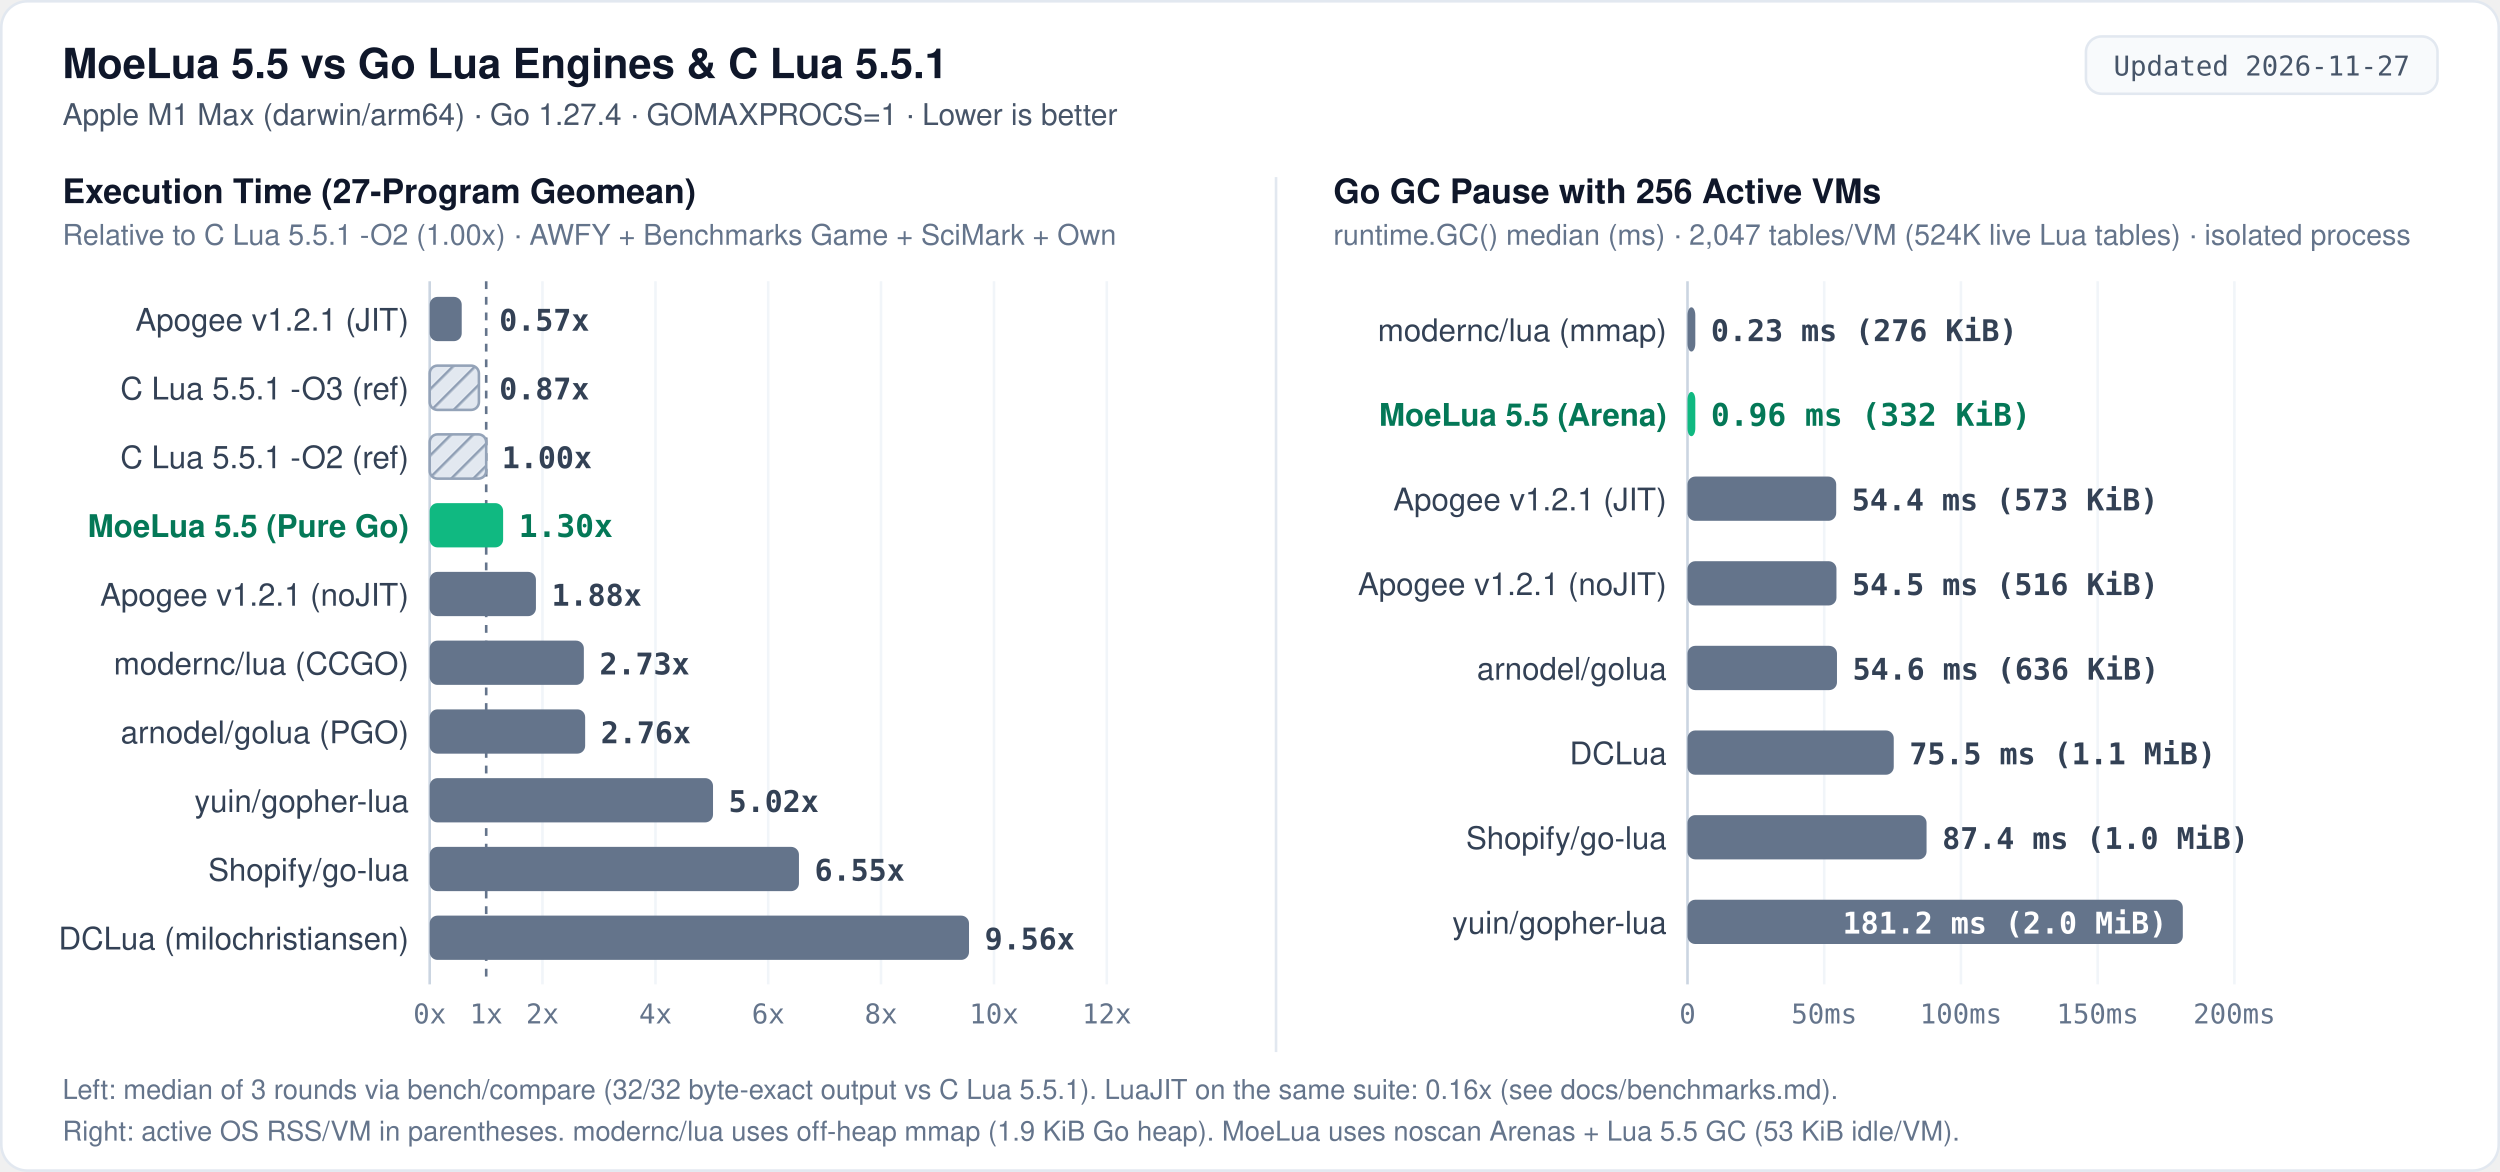
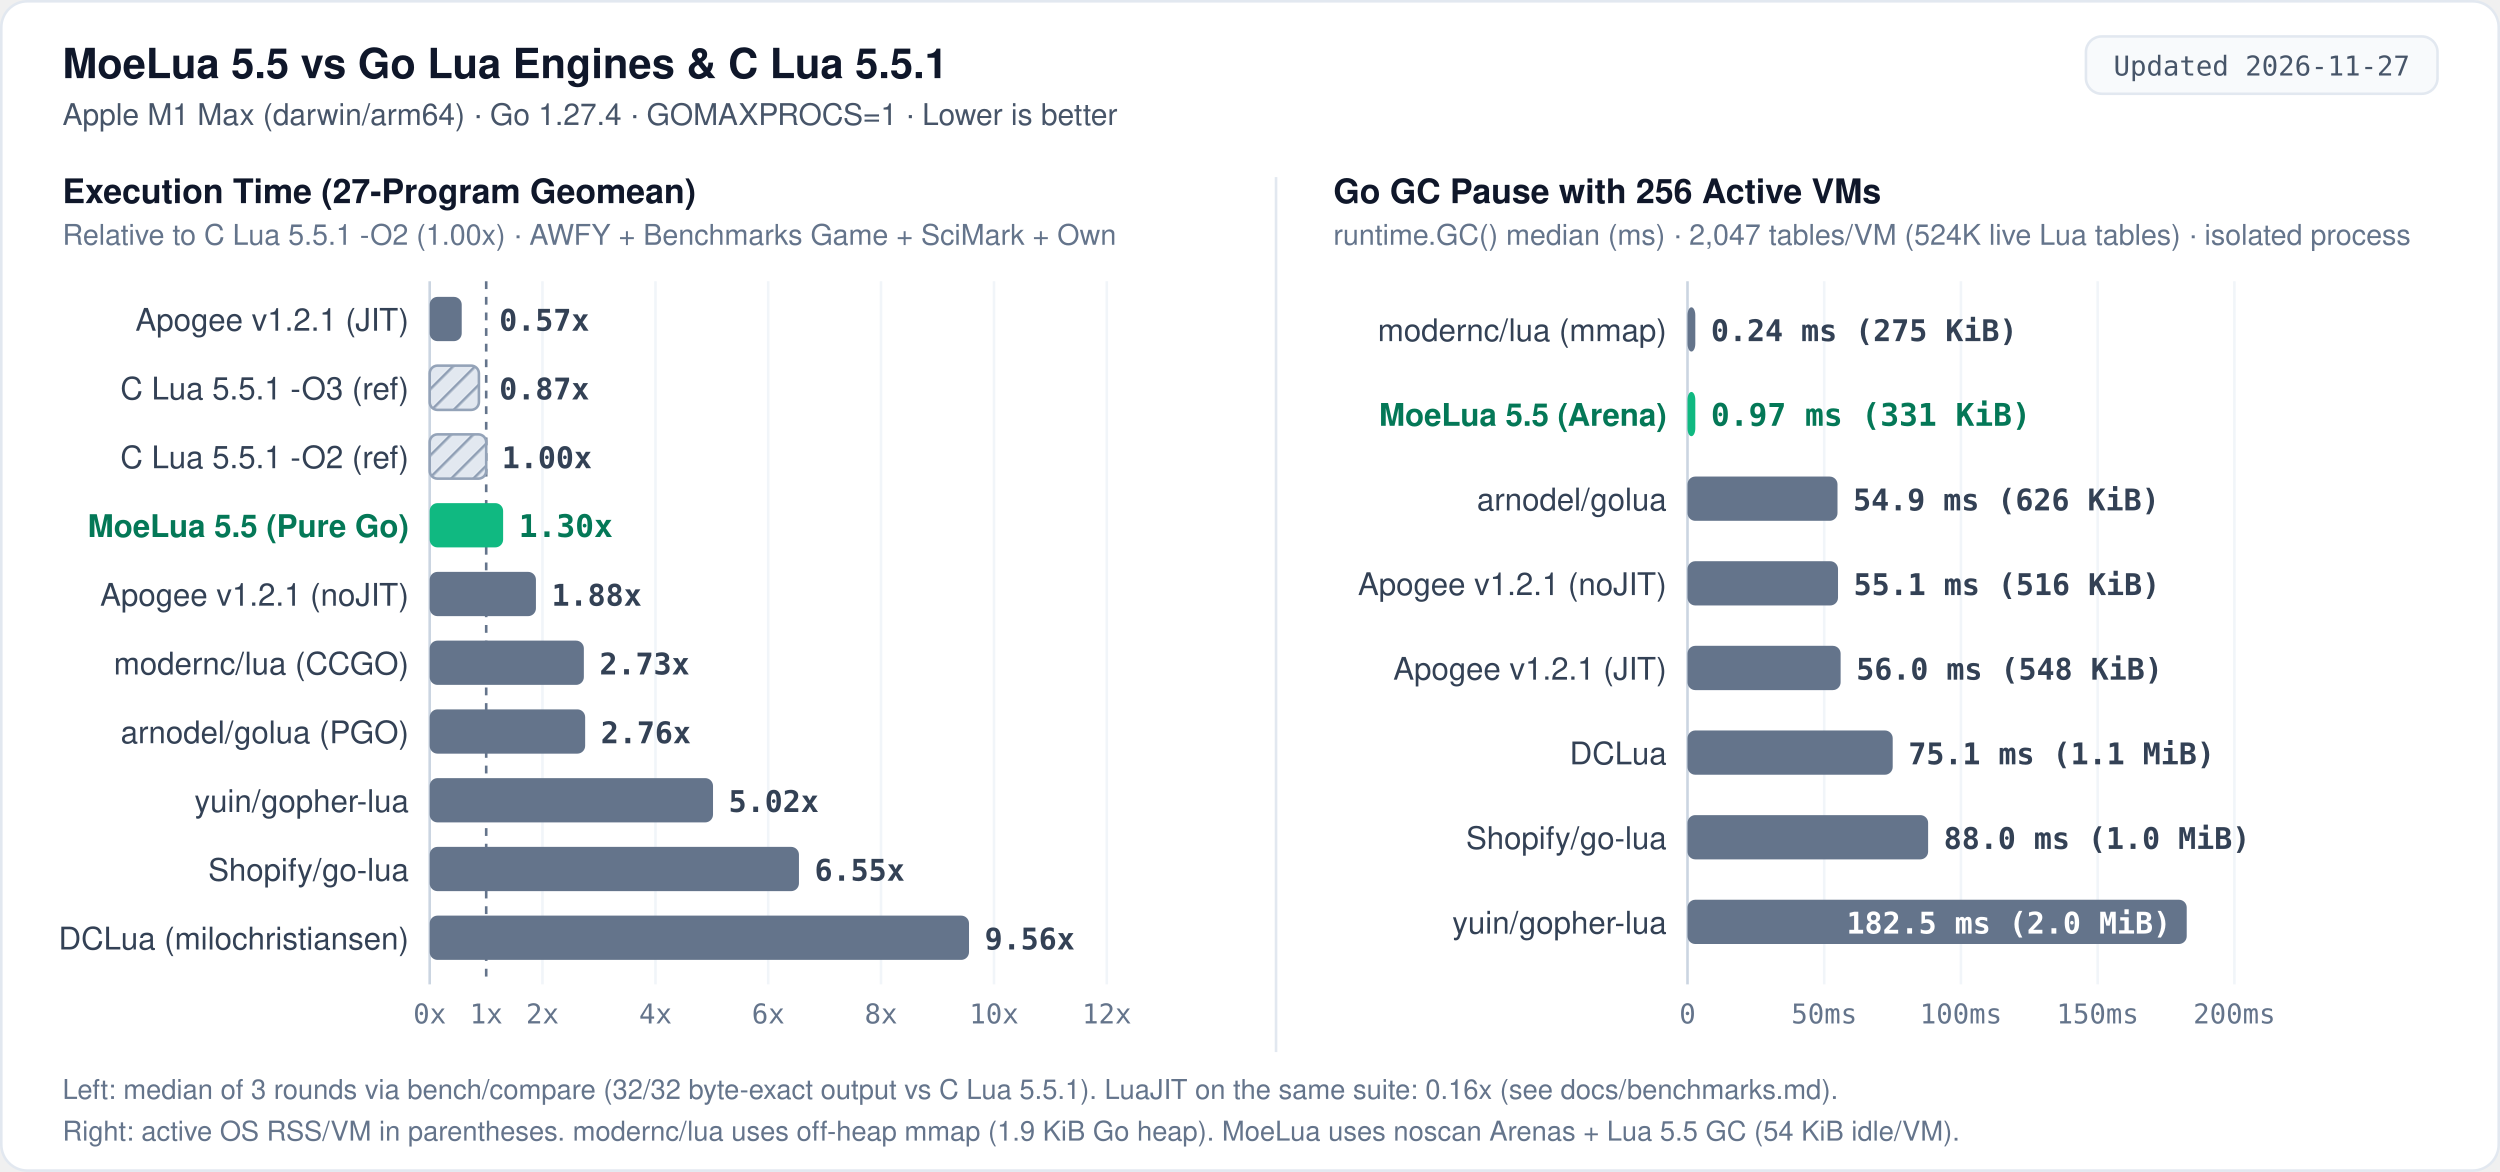
<svg xmlns="http://www.w3.org/2000/svg" width="960" height="450" viewBox="0 0 960 450" role="img" aria-label="MoeLua 5.5 cross-engine benchmark: 27-program execution time relative to C Lua 5.5.1 -O2 and 256-VM Go GC pause">
  <defs>
    <pattern id="hatch" width="6" height="6" patternUnits="userSpaceOnUse" patternTransform="rotate(45)">
      <rect width="6" height="6" fill="#e2e8f0" />
      <line x1="0" y1="0" x2="0" y2="6" stroke="#94a3b8" stroke-width="2" />
    </pattern>
    <style>
      .bg { fill: #ffffff; }
      .border { fill: none; stroke: #e2e8f0; stroke-width: 1; }
      .badge-bg { fill: #f8fafc; stroke: #e2e8f0; stroke-width: 1; }
      .badge-txt { font: 500 10.5px ui-monospace, SFMono-Regular, Menlo, Consolas, monospace; fill: #475569; text-anchor: middle; }
      .title { font: 700 16px -apple-system, BlinkMacSystemFont, "Segoe UI", Helvetica, Arial, sans-serif; fill: #0f172a; }
      .subtitle { font: 400 11.5px -apple-system, BlinkMacSystemFont, "Segoe UI", Helvetica, Arial, sans-serif; fill: #475569; }
      .panel-title { font: 700 13px -apple-system, BlinkMacSystemFont, "Segoe UI", Helvetica, Arial, sans-serif; fill: #0f172a; }
      .panel-sub { font: 400 11px -apple-system, BlinkMacSystemFont, "Segoe UI", Helvetica, Arial, sans-serif; fill: #64748b; }
      .label { font: 500 12px -apple-system, BlinkMacSystemFont, "Segoe UI", Helvetica, Arial, sans-serif; fill: #334155; text-anchor: end; }
      .label-hi { font: 700 12px -apple-system, BlinkMacSystemFont, "Segoe UI", Helvetica, Arial, sans-serif; fill: #047857; text-anchor: end; }
      .val { font: 600 11.5px ui-monospace, SFMono-Regular, Menlo, Consolas, monospace; fill: #334155; }
      .val-hi { font: 700 12px ui-monospace, SFMono-Regular, Menlo, Consolas, monospace; fill: #047857; }
      .end-lbl { font: 500 10.5px -apple-system, BlinkMacSystemFont, "Segoe UI", Helvetica, Arial, sans-serif; fill: #475569; }
      .end-lbl-hi { font: 700 11px -apple-system, BlinkMacSystemFont, "Segoe UI", Helvetica, Arial, sans-serif; fill: #047857; }
      .grid { stroke: #f1f5f9; stroke-width: 1; }
      .axis { stroke: #cbd5e1; stroke-width: 1; }
      .refline { stroke: #64748b; stroke-width: 1; stroke-dasharray: 3 3; }
      .leader { stroke: #cbd5e1; stroke-width: 1; fill: none; }
      .tick { font: 400 10.5px ui-monospace, SFMono-Regular, Menlo, Consolas, monospace; fill: #64748b; text-anchor: middle; }
      .tick-y { font: 400 10.5px ui-monospace, SFMono-Regular, Menlo, Consolas, monospace; fill: #64748b; text-anchor: end; }
      .foot { font: 400 10.5px -apple-system, BlinkMacSystemFont, "Segoe UI", Helvetica, Arial, sans-serif; fill: #64748b; }
      .bar-moe { fill: #10b981; }
      .bar-other { fill: #64748b; }
      .bar-ref { fill: url(#hatch); stroke: #94a3b8; stroke-width: 1; }
    </style>
  </defs>
  <rect x="0.5" y="0.5" width="959" height="449" rx="10" class="bg" />
  <rect x="0.5" y="0.5" width="959" height="449" rx="10" class="border" />
  <text x="24" y="30" class="title">MoeLua 5.5 vs Go Lua Engines &amp; C Lua 5.5.1</text>
  <text x="24" y="48" class="subtitle">Apple M1 Max (darwin/arm64) · Go 1.27.4 · GOMAXPROCS=1 · Lower is better</text>
  <rect x="801.0" y="14" width="135.0" height="22" rx="6" class="badge-bg" />
  <text x="868.5" y="29" class="badge-txt">Updated 2026-11-27</text>
  <line x1="490" y1="68" x2="490" y2="404" stroke="#e2e8f0" stroke-width="1" />
  <text x="24" y="78" class="panel-title">Execution Time (27-Program Geomean)</text>
  <text x="24" y="94" class="panel-sub">Relative to C Lua 5.5.1 -O2 (1.00x) · AWFY + Benchmarks Game + SciMark + Own</text>
  <line x1="165.0" y1="108.0" x2="165.0" y2="378.0" class="axis" />
  <line x1="186.7" y1="108.0" x2="186.7" y2="378.0" class="refline" />
  <text x="165.0" y="393" class="tick">0x</text>
  <text x="186.7" y="393" class="tick">1x</text>
  <line x1="208.3" y1="108.0" x2="208.3" y2="378.0" class="grid" />
  <text x="208.3" y="393" class="tick">2x</text>
  <line x1="251.7" y1="108.0" x2="251.7" y2="378.0" class="grid" />
  <text x="251.7" y="393" class="tick">4x</text>
  <line x1="295.0" y1="108.0" x2="295.0" y2="378.0" class="grid" />
  <text x="295.0" y="393" class="tick">6x</text>
  <line x1="338.3" y1="108.0" x2="338.3" y2="378.0" class="grid" />
  <text x="338.3" y="393" class="tick">8x</text>
  <line x1="381.7" y1="108.0" x2="381.7" y2="378.0" class="grid" />
  <text x="381.7" y="393" class="tick">10x</text>
  <line x1="425.0" y1="108.0" x2="425.0" y2="378.0" class="grid" />
  <text x="425.0" y="393" class="tick">12x</text>
  <text x="157" y="127.0" class="label">Apogee v1.2.1 (JIT)</text>
  <rect x="165.0" y="114.0" width="12.3" height="17.0" rx="3" class="bar-other" />
  <text x="191.7" y="127.0" class="val">0.57x</text>
  <text x="157" y="153.4" class="label">C Lua 5.5.1 -O3 (ref)</text>
  <rect x="165.0" y="140.4" width="18.9" height="17.0" rx="3" class="bar-ref" />
  <text x="191.7" y="153.4" class="val">0.87x</text>
  <text x="157" y="179.8" class="label">C Lua 5.5.1 -O2 (ref)</text>
  <rect x="165.0" y="166.8" width="21.7" height="17.0" rx="3" class="bar-ref" />
  <text x="192.7" y="179.8" class="val">1.00x</text>
  <text x="157" y="206.2" class="label-hi">MoeLua 5.5 (Pure Go)</text>
  <rect x="165.0" y="193.2" width="28.2" height="17.0" rx="3" class="bar-moe" />
  <text x="199.2" y="206.2" class="val-hi">1.30x</text>
  <text x="157" y="232.6" class="label">Apogee v1.2.1 (noJIT)</text>
  <rect x="165.0" y="219.6" width="40.8" height="17.0" rx="3" class="bar-other" />
  <text x="211.8" y="232.6" class="val">1.88x</text>
  <text x="157" y="259.0" class="label">modernc/lua (CCGO)</text>
  <rect x="165.0" y="246.0" width="59.2" height="17.0" rx="3" class="bar-other" />
  <text x="230.2" y="259.0" class="val">2.73x</text>
  <text x="157" y="285.4" class="label">arnodel/golua (PGO)</text>
  <rect x="165.0" y="272.4" width="59.7" height="17.0" rx="3" class="bar-other" />
  <text x="230.7" y="285.4" class="val">2.76x</text>
  <text x="157" y="311.8" class="label">yuin/gopher-lua</text>
  <rect x="165.0" y="298.8" width="108.8" height="17.0" rx="3" class="bar-other" />
  <text x="279.8" y="311.8" class="val">5.02x</text>
  <text x="157" y="338.2" class="label">Shopify/go-lua</text>
  <rect x="165.0" y="325.2" width="141.8" height="17.0" rx="3" class="bar-other" />
  <text x="312.8" y="338.2" class="val">6.55x</text>
  <text x="157" y="364.6" class="label">DCLua (milochristiansen)</text>
  <rect x="165.0" y="351.6" width="207.1" height="17.0" rx="3" class="bar-other" />
  <text x="378.1" y="364.6" class="val">9.56x</text>
  <text x="512" y="78" class="panel-title">Go GC Pause with 256 Active VMs</text>
  <text x="512" y="94" class="panel-sub">runtime.GC() median (ms) · 2,047 tables/VM (524K live Lua tables) · isolated process</text>
  <line x1="648.0" y1="108.0" x2="648.0" y2="378.0" class="axis" />
  <text x="648.0" y="393" class="tick">0</text>
  <line x1="700.5" y1="108.0" x2="700.5" y2="378.0" class="grid" />
  <text x="700.5" y="393" class="tick">50ms</text>
  <line x1="753.0" y1="108.0" x2="753.0" y2="378.0" class="grid" />
  <text x="753.0" y="393" class="tick">100ms</text>
  <line x1="805.5" y1="108.0" x2="805.5" y2="378.0" class="grid" />
  <text x="805.5" y="393" class="tick">150ms</text>
  <line x1="858.0" y1="108.0" x2="858.0" y2="378.0" class="grid" />
  <text x="858.0" y="393" class="tick">200ms</text>
  <text x="640" y="131.0" class="label">modernc/lua (mmap)</text>
  <rect x="648.0" y="118.0" width="3.0" height="17.0" rx="3" class="bar-other" />
-   <text x="657.0" y="131.0" class="val">0.23 ms (276 KiB)</text>
+   <text x="657.0" y="131.0" class="val">0.24 ms (275 KiB)</text>
  <text x="640" y="163.5" class="label-hi">MoeLua 5.5 (Arena)</text>
  <rect x="648.0" y="150.5" width="3.0" height="17.0" rx="3" class="bar-moe" />
-   <text x="657.0" y="163.5" class="val-hi">0.96 ms (332 KiB)</text>
-   <text x="640" y="196.0" class="label">Apogee v1.2.1 (JIT)</text>
-   <rect x="648.0" y="183.0" width="57.1" height="17.0" rx="3" class="bar-other" />
-   <text x="711.1" y="196.0" class="val">54.4 ms (573 KiB)</text>
+   <text x="657.0" y="163.5" class="val-hi">0.97 ms (331 KiB)</text>
+   <text x="640" y="196.0" class="label">arnodel/golua</text>
+   <rect x="648.0" y="183.0" width="57.6" height="17.0" rx="3" class="bar-other" />
+   <text x="711.6" y="196.0" class="val">54.9 ms (626 KiB)</text>
  <text x="640" y="228.5" class="label">Apogee v1.2.1 (noJIT)</text>
-   <rect x="648.0" y="215.5" width="57.2" height="17.0" rx="3" class="bar-other" />
-   <text x="711.2" y="228.5" class="val">54.5 ms (516 KiB)</text>
-   <text x="640" y="261.0" class="label">arnodel/golua</text>
-   <rect x="648.0" y="248.0" width="57.4" height="17.0" rx="3" class="bar-other" />
-   <text x="711.4" y="261.0" class="val">54.6 ms (636 KiB)</text>
+   <rect x="648.0" y="215.5" width="57.8" height="17.0" rx="3" class="bar-other" />
+   <text x="711.8" y="228.5" class="val">55.1 ms (516 KiB)</text>
+   <text x="640" y="261.0" class="label">Apogee v1.2.1 (JIT)</text>
+   <rect x="648.0" y="248.0" width="58.8" height="17.0" rx="3" class="bar-other" />
+   <text x="712.8" y="261.0" class="val">56.0 ms (548 KiB)</text>
  <text x="640" y="293.5" class="label">DCLua</text>
-   <rect x="648.0" y="280.5" width="79.2" height="17.0" rx="3" class="bar-other" />
-   <text x="733.2" y="293.5" class="val">75.5 ms (1.1 MiB)</text>
+   <rect x="648.0" y="280.5" width="78.8" height="17.0" rx="3" class="bar-other" />
+   <text x="732.8" y="293.5" class="val">75.1 ms (1.1 MiB)</text>
  <text x="640" y="326.0" class="label">Shopify/go-lua</text>
-   <rect x="648.0" y="313.0" width="91.8" height="17.0" rx="3" class="bar-other" />
-   <text x="745.8" y="326.0" class="val">87.4 ms (1.0 MiB)</text>
+   <rect x="648.0" y="313.0" width="92.4" height="17.0" rx="3" class="bar-other" />
+   <text x="746.4" y="326.0" class="val">88.0 ms (1.0 MiB)</text>
  <text x="640" y="358.5" class="label">yuin/gopher-lua</text>
-   <rect x="648.0" y="345.5" width="190.2" height="17.0" rx="3" class="bar-other" />
-   <text x="832.2" y="358.5" class="val" style="fill:#ffffff;text-anchor:end">181.2 ms (2.0 MiB)</text>
+   <rect x="648.0" y="345.5" width="191.7" height="17.0" rx="3" class="bar-other" />
+   <text x="833.7" y="358.5" class="val" style="fill:#ffffff;text-anchor:end">182.5 ms (2.0 MiB)</text>
  <text x="24" y="422" class="foot">Left: median of 3 rounds via bench/compare (32/32 byte-exact output vs C Lua 5.5.1). LuaJIT on the same suite: 0.16x (see docs/benchmarks.md).</text>
-   <text x="24" y="438" class="foot">Right: active OS RSS/VM in parentheses. modernc/lua uses off-heap mmap (1.9 KiB Go heap). MoeLua uses noscan Arenas + Lua 5.5 GC (53 KiB idle/VM).</text>
+   <text x="24" y="438" class="foot">Right: active OS RSS/VM in parentheses. modernc/lua uses off-heap mmap (1.9 KiB Go heap). MoeLua uses noscan Arenas + Lua 5.5 GC (54 KiB idle/VM).</text>
</svg>
